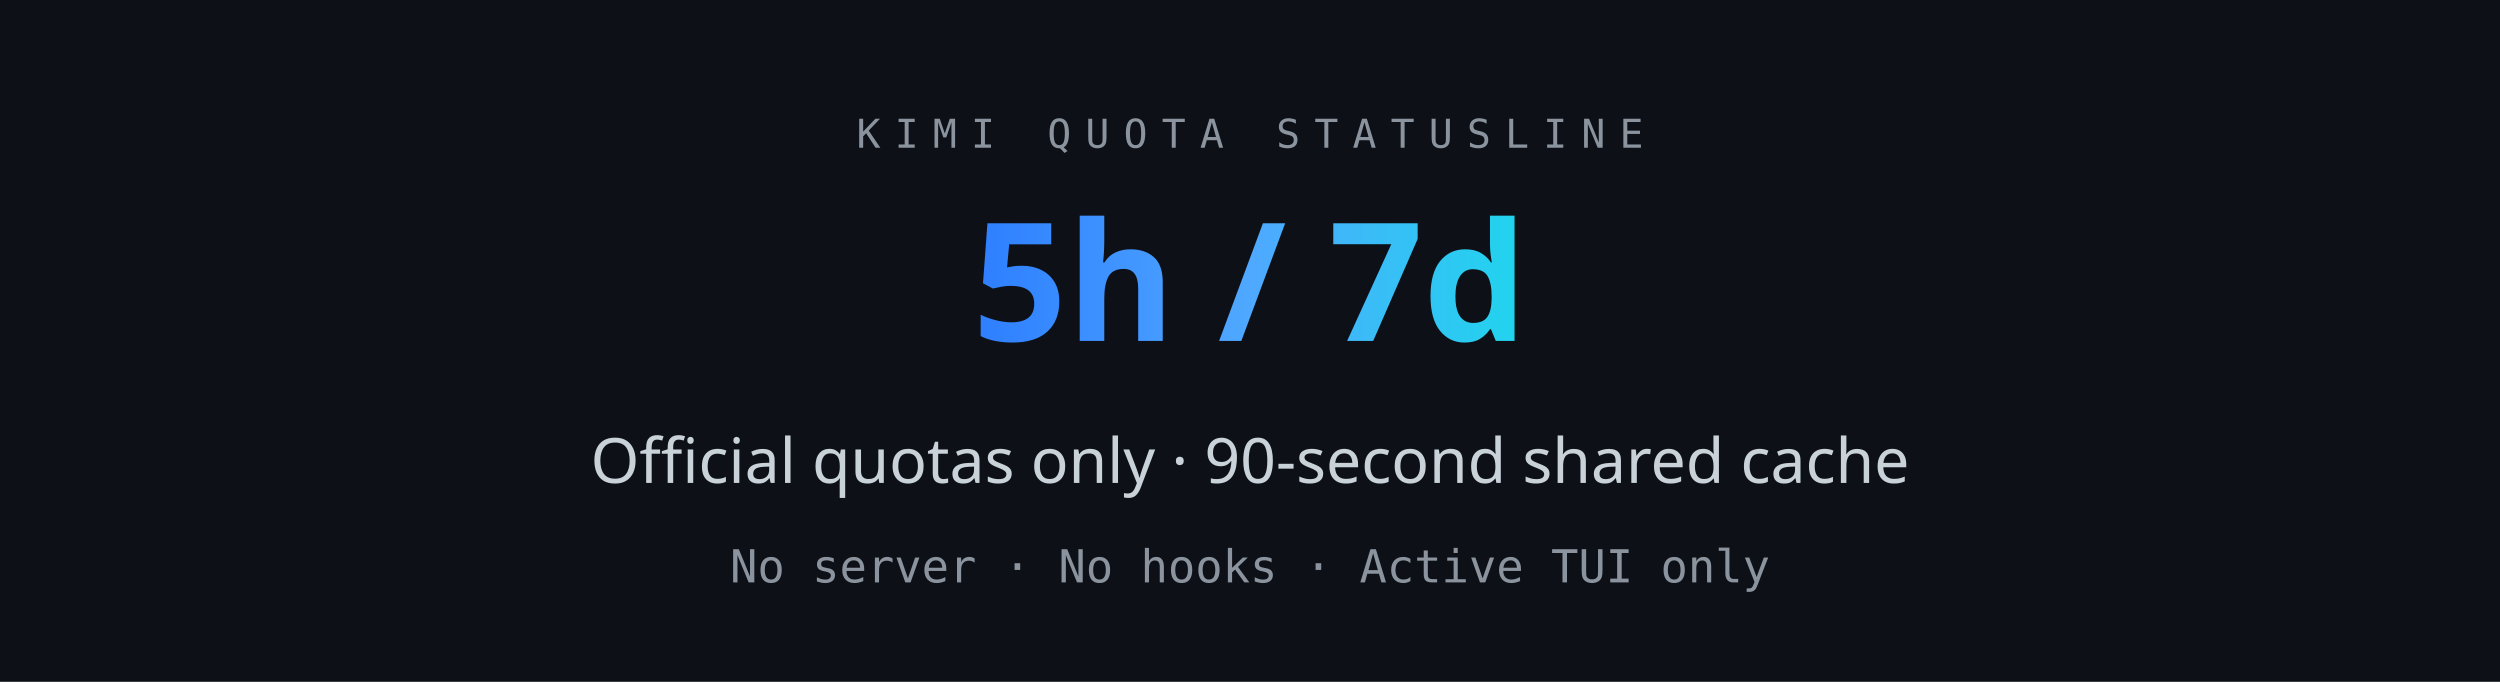
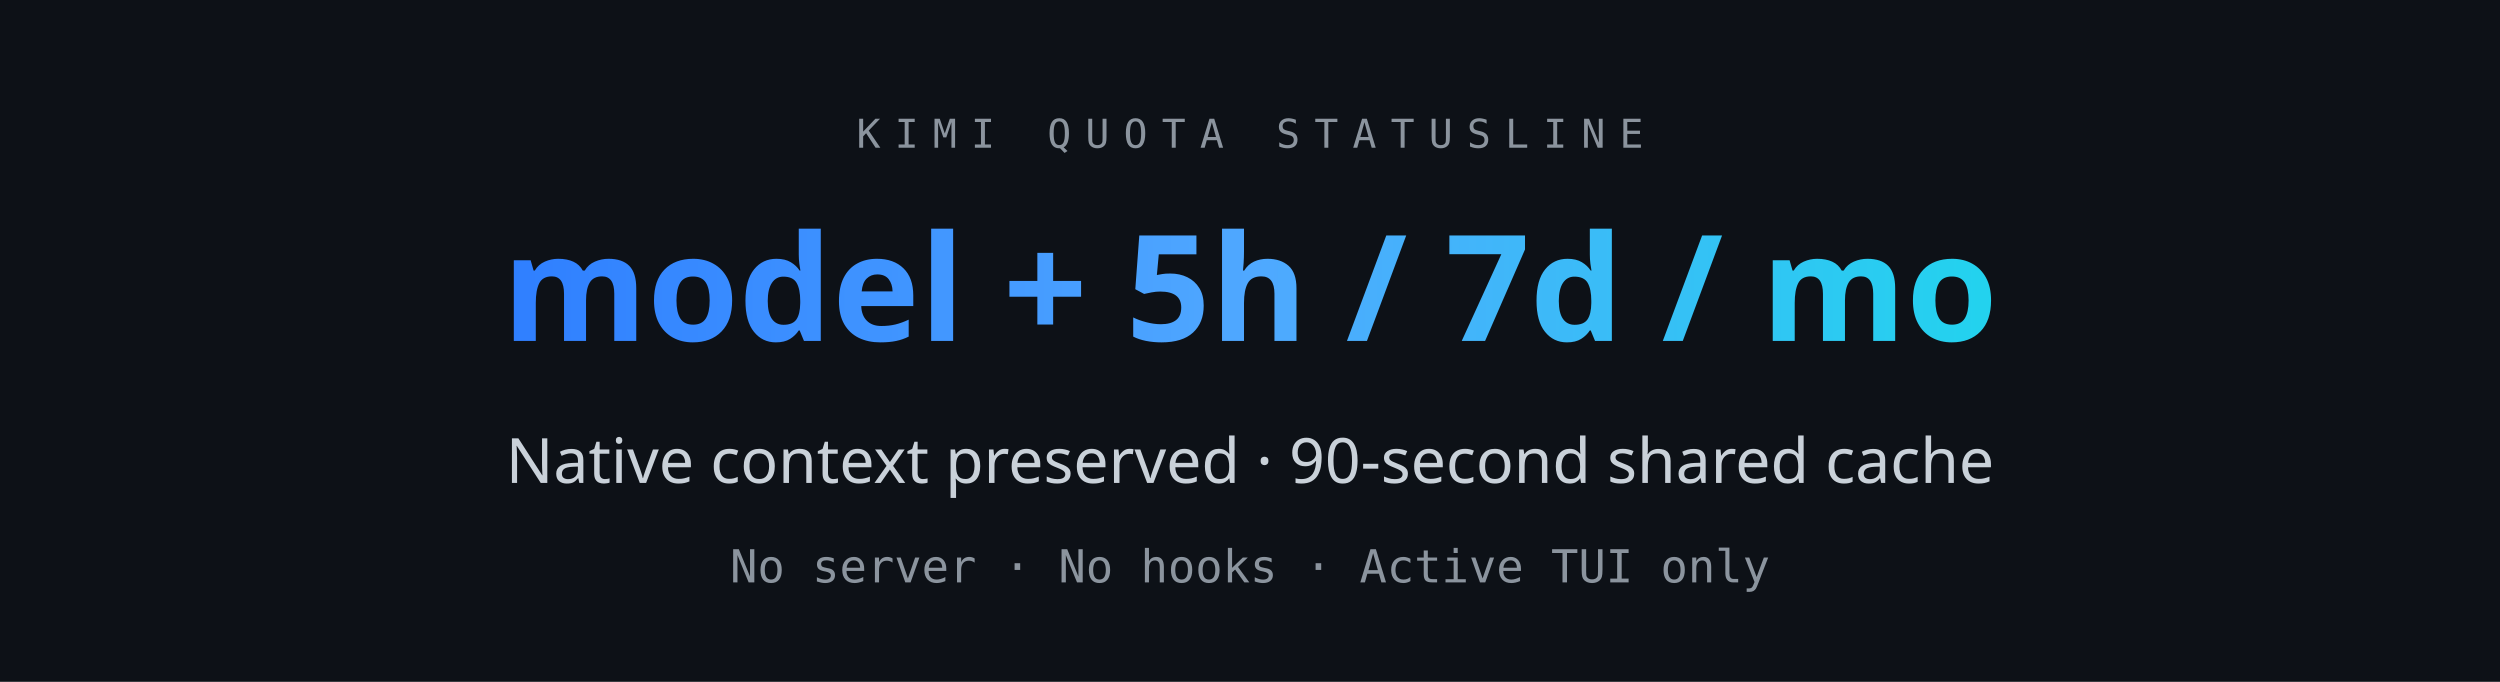
- <svg xmlns="http://www.w3.org/2000/svg" viewBox="0 0 880 240" role="img" aria-label="Kimi Quota Statusline — 5h and 7d only">
+ <svg xmlns="http://www.w3.org/2000/svg" viewBox="0 0 880 240" role="img" aria-label="Kimi Quota Statusline — native status and quotas">
  <defs>
    <linearGradient id="wordmark" x1="0" y1="0" x2="1" y2="0">
      <stop offset="0" stop-color="#2f7fff" />
      <stop offset="0.5" stop-color="#4fa8ff" />
      <stop offset="1" stop-color="#22d3ee" />
    </linearGradient>
  </defs>
  <rect width="880" height="240" fill="#0d1117" />
  <text x="440" y="52" text-anchor="middle" font-family="monospace" font-size="14" letter-spacing="5" fill="#8b949e">KIMI QUOTA STATUSLINE</text>
-   <text x="440" y="120" text-anchor="middle" font-family="sans-serif" font-size="58" font-weight="800" fill="url(#wordmark)">5h / 7d</text>
-   <text x="440" y="170" text-anchor="middle" font-family="sans-serif" font-size="22" fill="#c9d1d9">Official quotas only · 90-second shared cache</text>
+   <text x="440" y="120" text-anchor="middle" font-family="sans-serif" font-size="52" font-weight="800" fill="url(#wordmark)">model + 5h / 7d / mo</text>
+   <text x="440" y="170" text-anchor="middle" font-family="sans-serif" font-size="22" fill="#c9d1d9">Native context preserved · 90-second shared cache</text>
  <text x="440" y="205" text-anchor="middle" font-family="monospace" font-size="16" fill="#8b949e">No server · No hooks · Active TUI only</text>
</svg>
